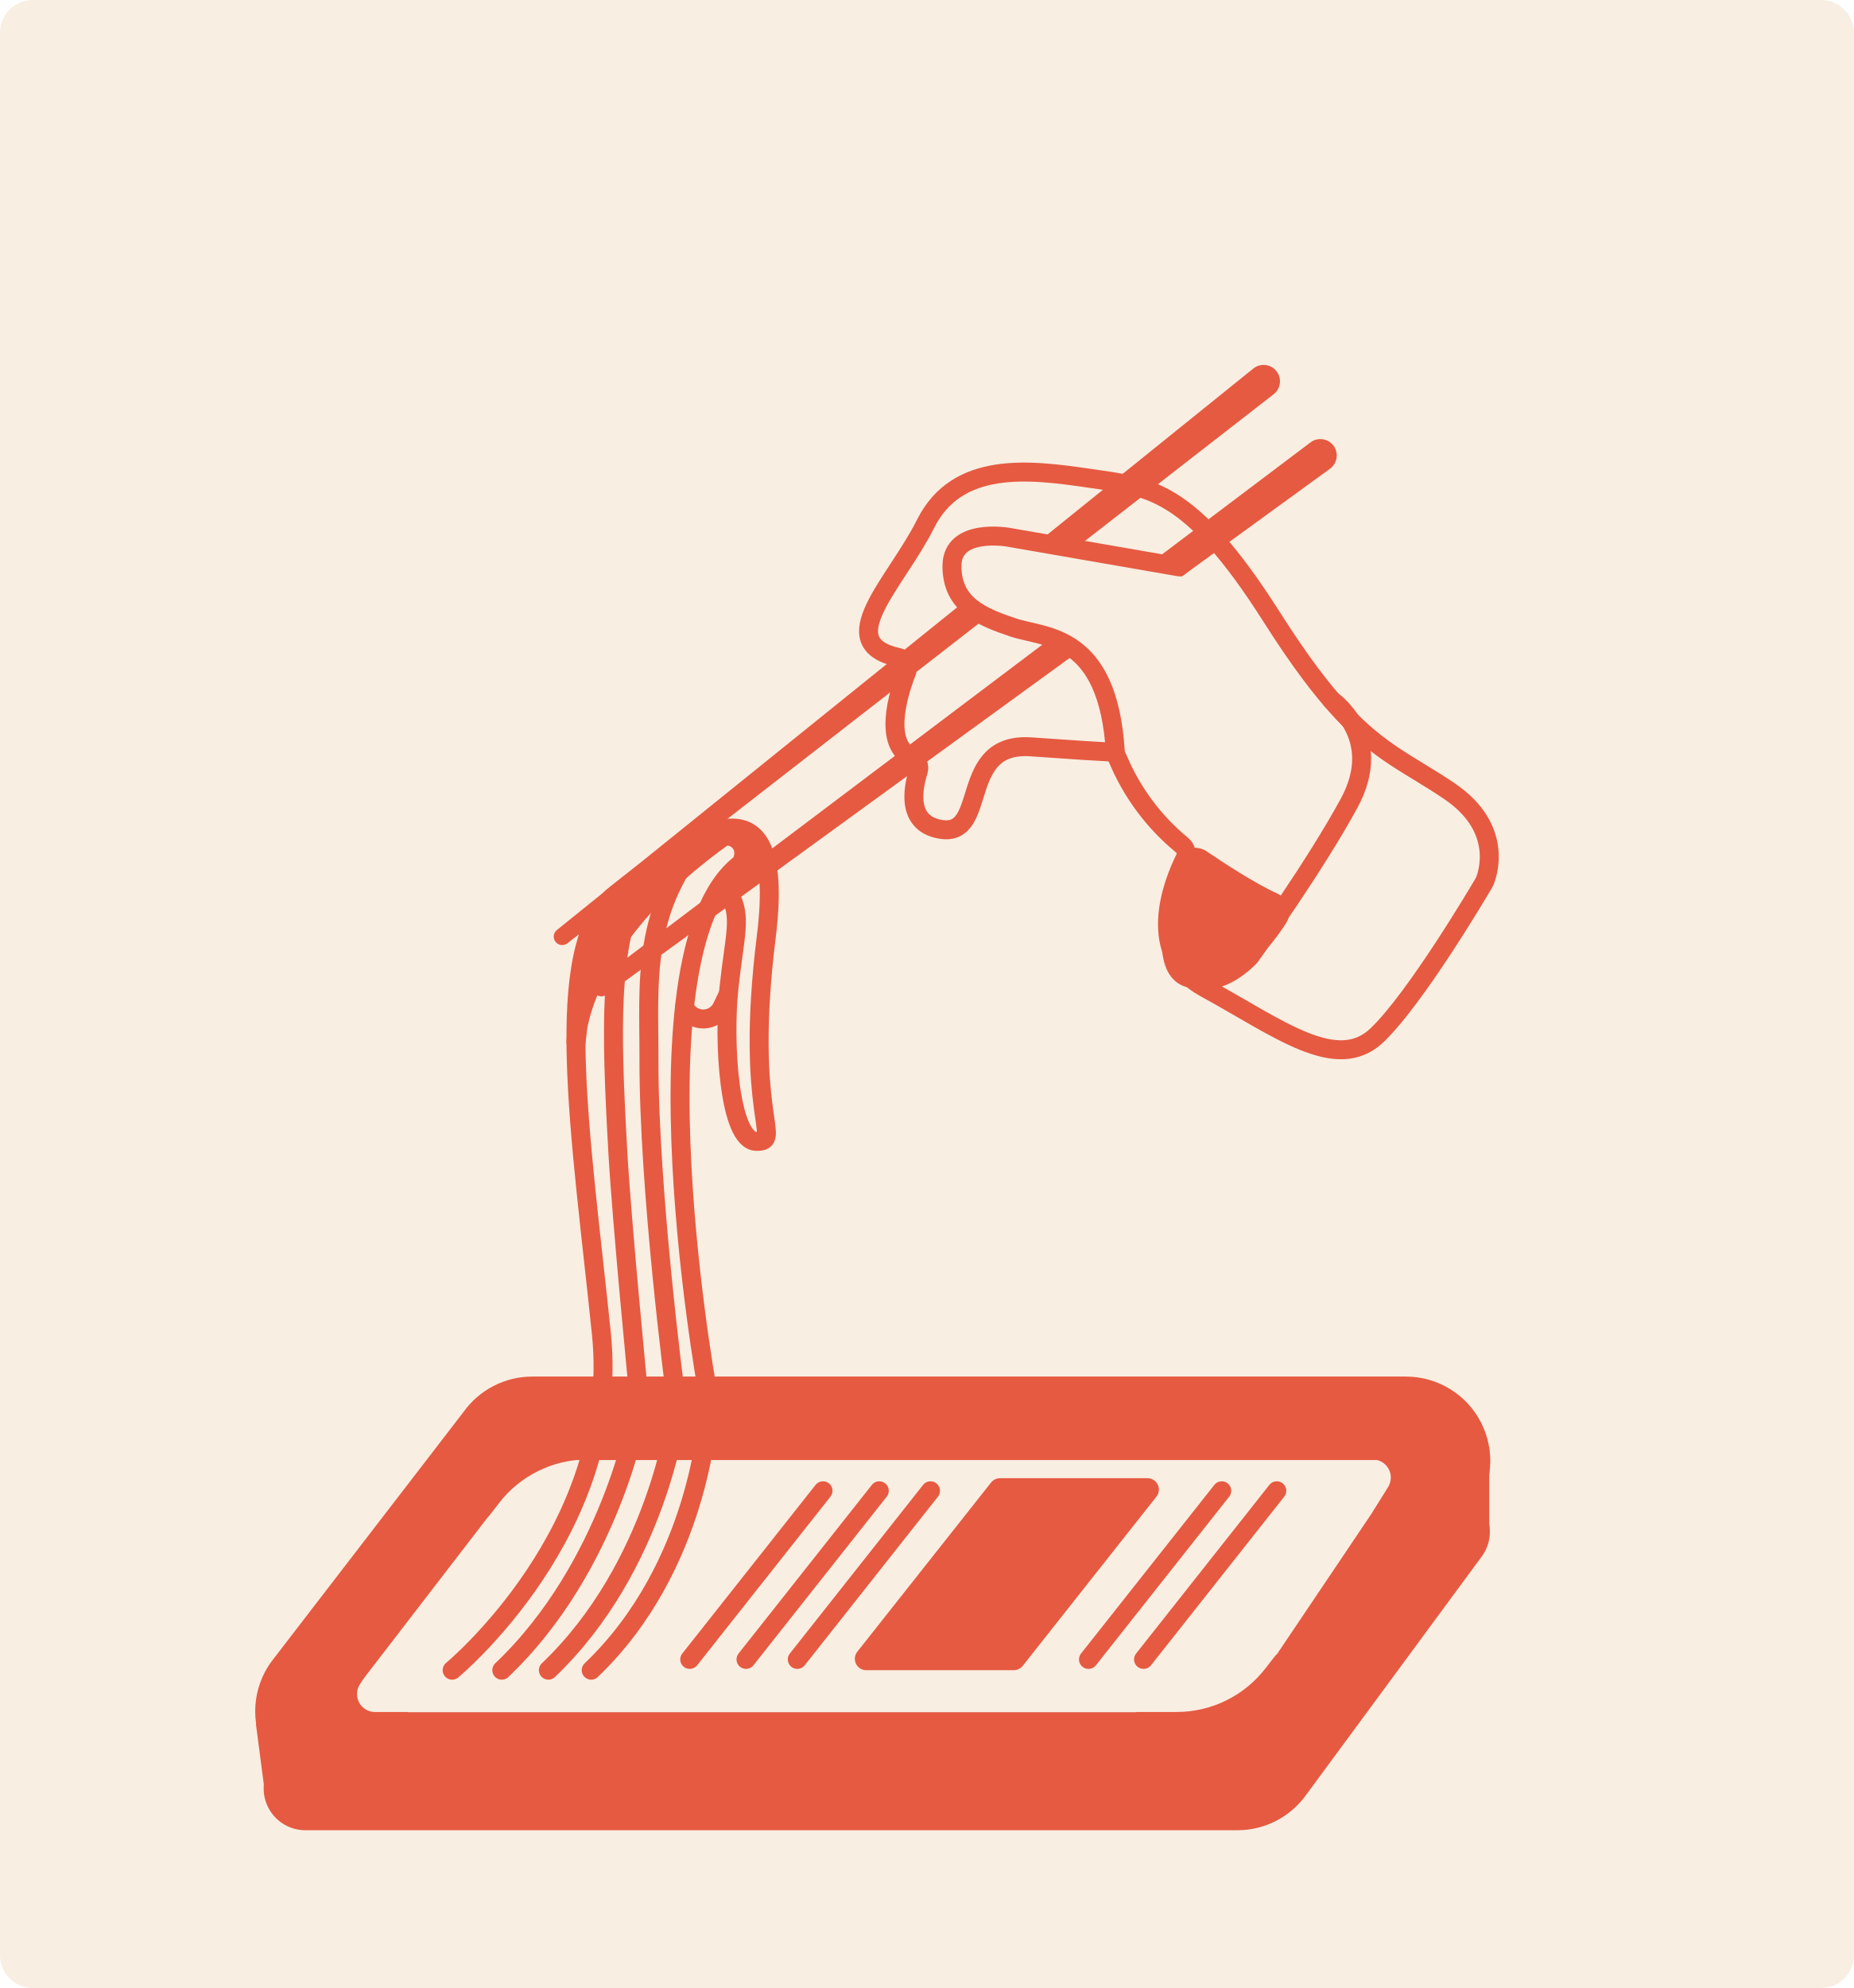
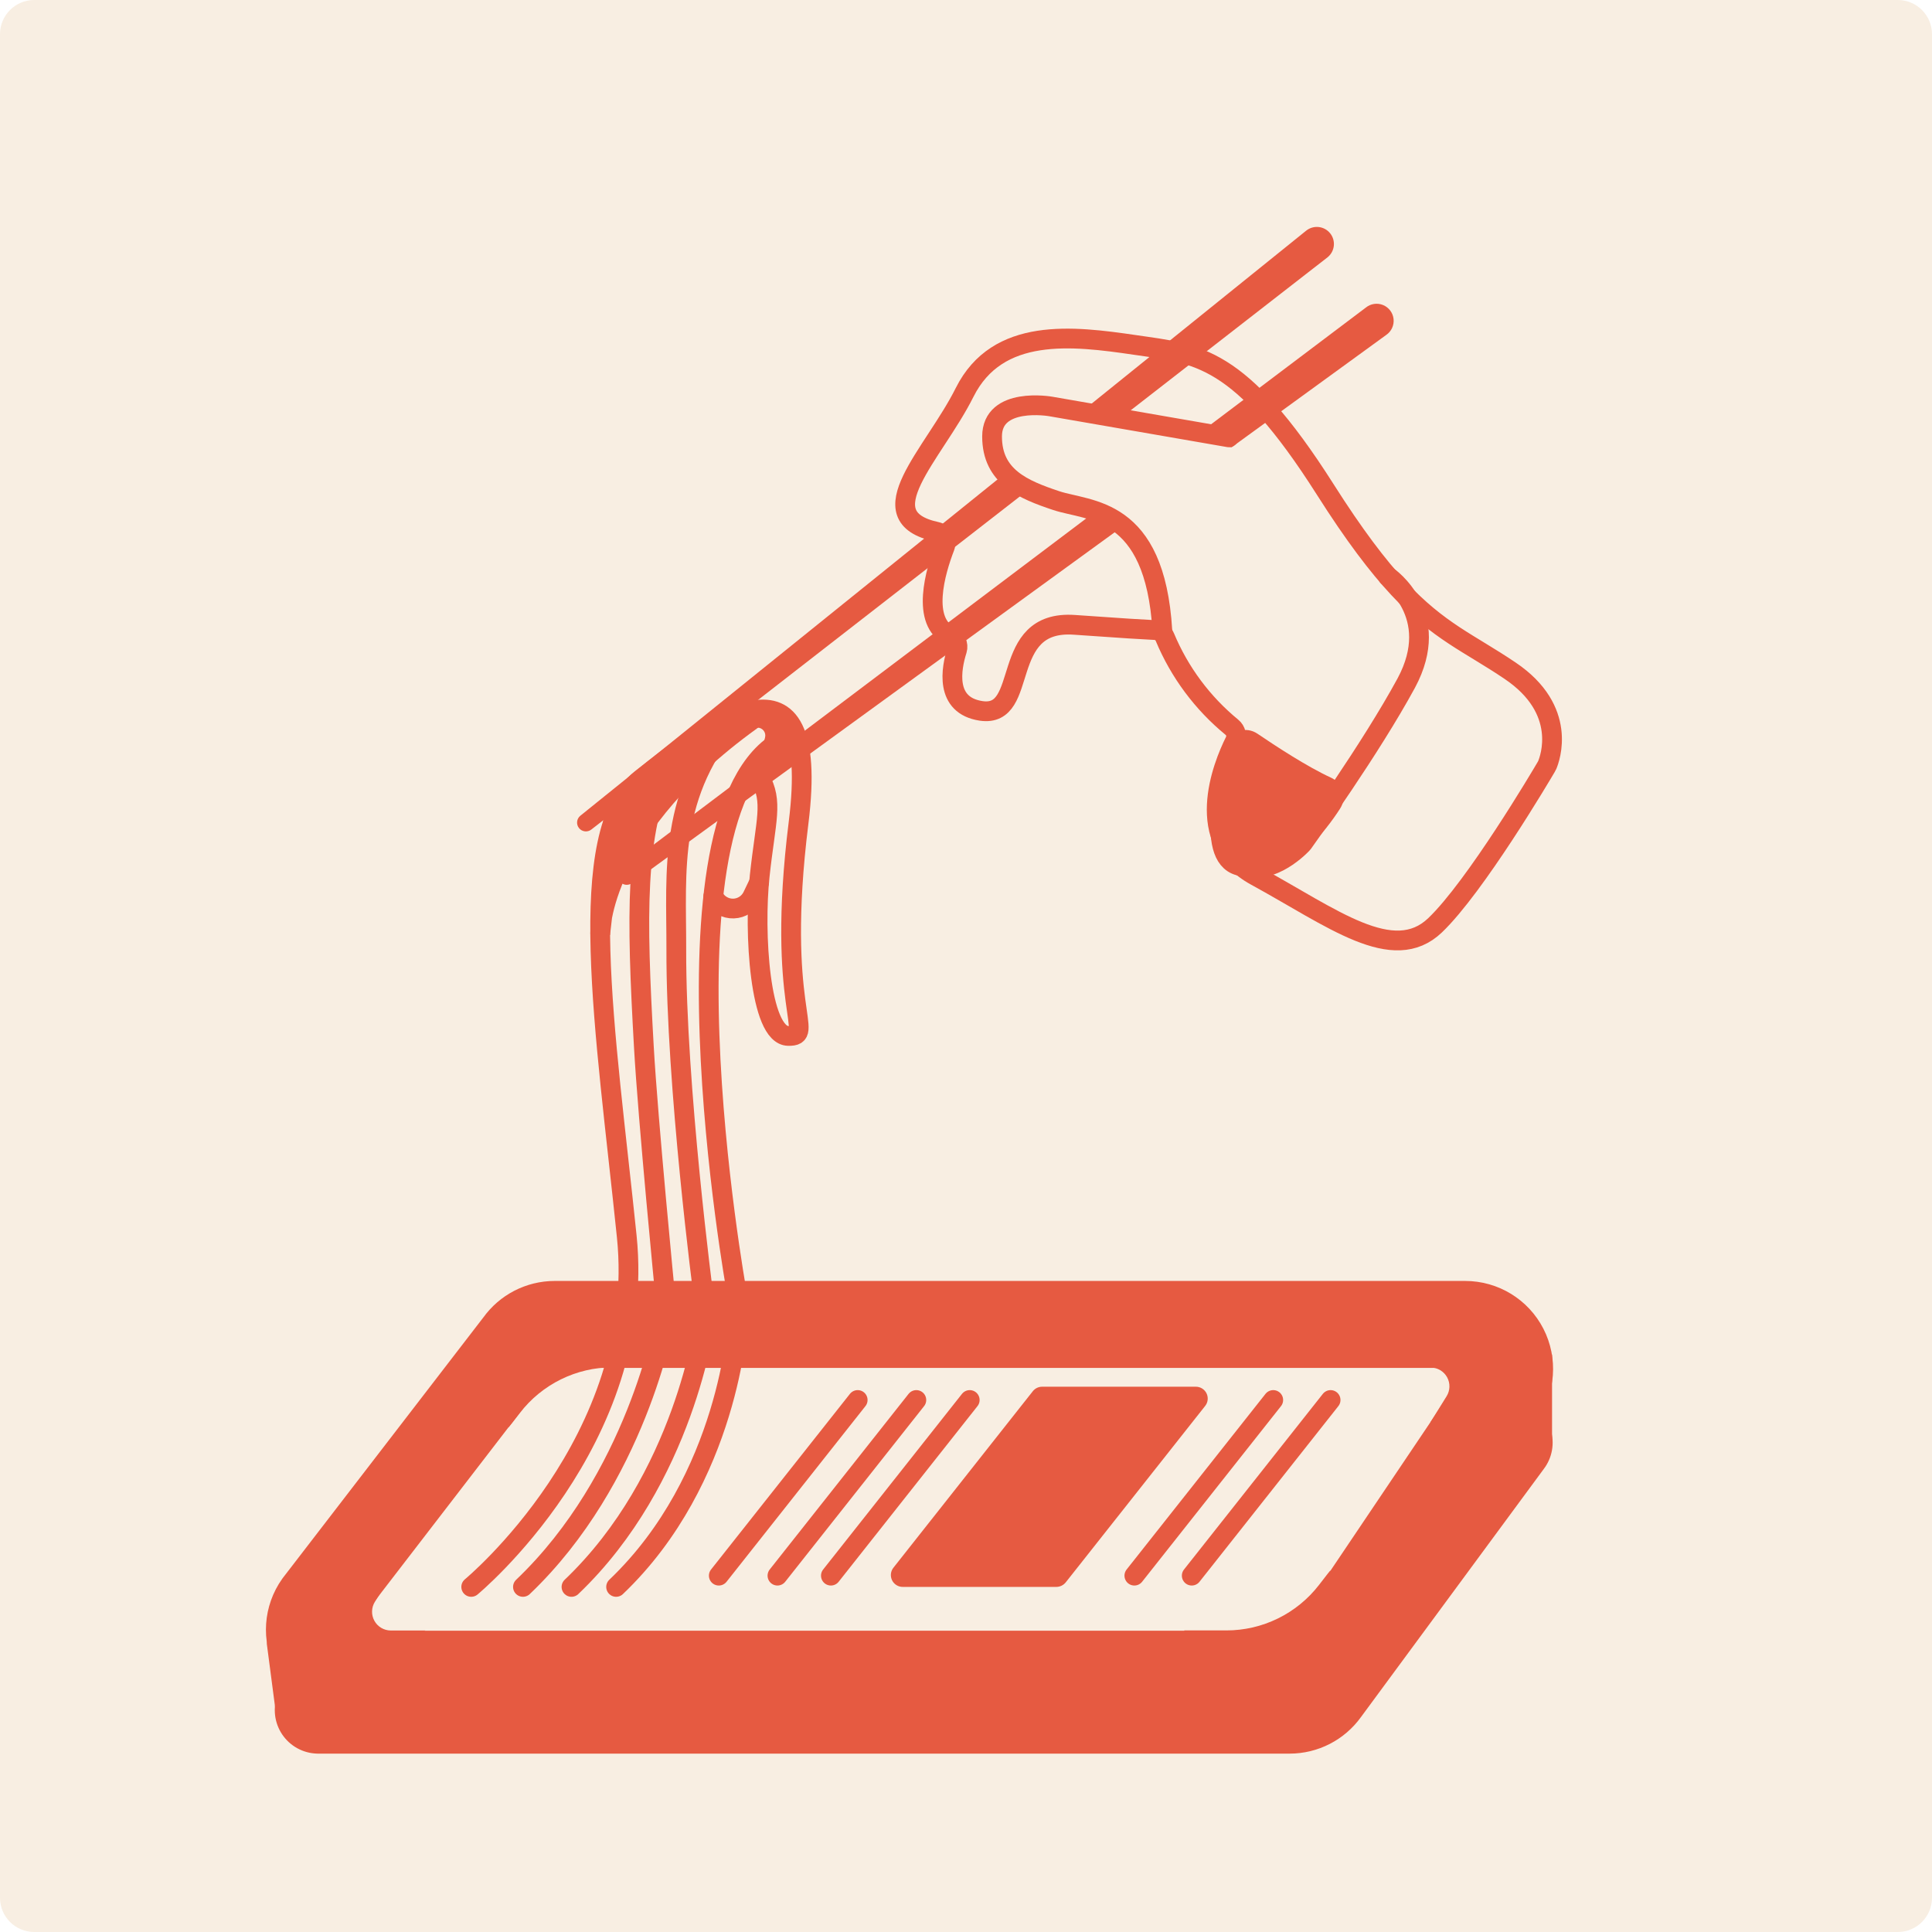
- <svg xmlns="http://www.w3.org/2000/svg" viewBox="0 0 488.81 524.06">
+ <svg xmlns="http://www.w3.org/2000/svg" viewBox="0 0 488.81 488.81">
  <defs>
-     <style>.cls-1,.cls-2{fill:#f8eee2;}.cls-2,.cls-4,.cls-5,.cls-6,.cls-7{stroke:#e65a41;stroke-linecap:round;}.cls-2,.cls-4,.cls-5,.cls-7{stroke-miterlimit:10;}.cls-2,.cls-4,.cls-5{stroke-width:5px;}.cls-3,.cls-5{fill:#e65a41;}.cls-4,.cls-6,.cls-7{fill:none;}.cls-6{stroke-linejoin:round;}.cls-6,.cls-7{stroke-width:22px;}</style>
+     <style>
+       .cls-1, .cls-2 {
+         fill: #f8eee2;
+       }
+ 
+       .cls-2, .cls-4, .cls-5, .cls-6, .cls-7 {
+         stroke: #e65a41;
+         stroke-linecap: round;
+       }
+ 
+       .cls-2, .cls-4, .cls-5, .cls-7 {
+         stroke-miterlimit: 10;
+       }
+ 
+       .cls-2, .cls-4, .cls-5 {
+         stroke-width: 5px;
+       }
+ 
+       .cls-3, .cls-5 {
+         fill: #e65a41;
+       }
+ 
+       .cls-4, .cls-6, .cls-7 {
+         fill: none;
+       }
+ 
+       .cls-6 {
+         stroke-linejoin: round;
+       }
+ 
+       .cls-6, .cls-7 {
+         stroke-width: 22px;
+       }
+     </style>
  </defs>
  <g id="Capa_2" data-name="Capa 2">
    <g id="Layer_1" data-name="Layer 1">
-       <rect class="cls-1" width="488.81" height="524.06" rx="8.66" />
-       <path class="cls-2" d="M311.68,222.8a2.88,2.88,0,0,1,.77,3.5c-3.13,6.27-10.86,25.32,5.26,34.11,19.45,10.62,34.74,22.66,45.39,12.47,10.23-9.78,26.88-37.95,28.17-40.16a1.62,1.62,0,0,0,.17-.32c.7-1.64,5.32-14-9.35-23.9-10.44-7.06-18-9.85-28.29-20.9-5.23-5.62-11.15-13.39-18.49-24.95-21.77-34.28-32.42-34.28-48.17-36.59s-34.74-4.63-43.08,12c-7.88,15.76-25.15,31.4-7.12,35.27a2.89,2.89,0,0,1,2.1,3.85c-2.36,6.12-6.19,19,1.49,22.58a2.92,2.92,0,0,1,1.6,3.5c-1.49,4.71-3.18,14,6.1,15.39,12.51,1.85,4.17-23.16,23.63-21.77,12.18.87,17.82,1.2,20.34,1.32a2.85,2.85,0,0,1,2.52,1.8A58.84,58.84,0,0,0,311.68,222.8Z" />
-       <path class="cls-3" d="M146.85,245.15l183.61-148a4.32,4.32,0,1,1,5.42,6.73L149.62,248.65a2.23,2.23,0,0,1-2.77-3.5Z" />
-       <path class="cls-3" d="M157.24,258.62l188.3-142a4.32,4.32,0,1,1,5.2,6.9L159.9,262.21a2.23,2.23,0,0,1-2.66-3.59Z" />
-       <path class="cls-4" d="M351.13,184.61s14.05,9.57,4.66,27c-9,16.58-24.67,38.43-26.12,40.45a3.73,3.73,0,0,1-.26.3c-1.16,1.21-9.08,9-16.32,4.73" />
-       <path class="cls-5" d="M316.74,226.48c4.43,3,12.63,8.42,19,11.34A2.88,2.88,0,0,1,337,242c-3.39,5.29-11.39,15.8-21.62,16-10.84.19-5.63-21.11-3-30A2.89,2.89,0,0,1,316.74,226.48Z" />
-       <path class="cls-1" d="M291.56,176.08a2.87,2.87,0,0,1-2.14-1c-2-2.22-8-7.7-19.34-10.16-14.39-3.11-19.37-9.26-19.07-15.74s8.18-7.65,14.43-7.76c5.15-.1,36,7.88,46.78,10.71a2.89,2.89,0,0,1,1.74,4.28L303.1,174.67a2.89,2.89,0,0,1-2.48,1.41Z" />
-       <path class="cls-4" d="M310.88,149.43l-45.08-7.82S251,139,251,149.22s7.88,13.43,16.21,16.21,25,1.39,26.87,32.88" />
-       <path class="cls-6" d="M326.29,462.36H89.53a11.24,11.24,0,0,1-9.17-17.74l50.8-66a11.26,11.26,0,0,1,9.17-4.74H370.7a11.24,11.24,0,0,1,9.13,17.8l-44.42,66A11.23,11.23,0,0,1,326.29,462.36Z" />
-       <path class="cls-7" d="M381.83,403.79l-46.42,63a11.23,11.23,0,0,1-9.12,4.68H80.52" />
-       <path class="cls-3" d="M67.56,455.09l2.23,17.05A2.89,2.89,0,0,0,73,474.63c4.16-.58,11.34-1.79,11.34-3.19,0-1.61-4.08-12.44-5.57-16.36a2.89,2.89,0,0,0-2-1.77l-5.69-1.4A2.89,2.89,0,0,0,67.56,455.09Z" />
-       <path class="cls-3" d="M165.58,384.72H155a29.64,29.64,0,0,0-23.48,11.57c-1.64,2.14-2.86,3.69-2.86,3.61,0-.27-7.37-13.6-7.37-13.6l15.53-13.16,30.27,1.75Z" />
-       <path class="cls-3" d="M299.65,451.3h10.59a29.63,29.63,0,0,0,23.48-11.57c1.65-2.14,2.86-3.7,2.86-3.61,0,.26,7.37,13.6,7.37,13.6l-15.53,13.16-30.26-1.76Z" />
-       <path class="cls-3" d="M353.24,384.74H362a4.75,4.75,0,0,1,4,7.26l-4.12,6.63,10.61,1.31,8.12-21.74-20.3-1.84Z" />
-       <path class="cls-3" d="M107.59,451.31H98.85a4.74,4.74,0,0,1-4-7.25L99,437.43l-10.61-1.31-8.12,21.74,20.3,1.83Z" />
-       <polygon class="cls-3" points="392.68 381.5 392.68 403.79 380.62 405.43 378.29 373.91 392.68 381.5" />
-       <path class="cls-3" d="M267.29,440.28H228.47a3,3,0,0,1-2.38-4.92l35.21-44.53a3,3,0,0,1,2.38-1.16h38.81a3,3,0,0,1,2.38,4.92l-35.2,44.54A3,3,0,0,1,267.29,440.28Z" />
-       <line class="cls-4" x1="322.14" y1="392.99" x2="287" y2="437.44" />
-       <line class="cls-4" x1="336.65" y1="392.99" x2="301.52" y2="437.44" />
-       <line class="cls-4" x1="231.84" y1="392.99" x2="196.7" y2="437.44" />
-       <line class="cls-4" x1="217" y1="392.99" x2="181.86" y2="437.44" />
-       <line class="cls-4" x1="245.35" y1="392.99" x2="210.22" y2="437.44" />
-       <path class="cls-4" d="M119.22,440.28s44.68-36.92,39.35-88.7-13.54-102.14,3.6-115.7,45.8-36.46,39.88,11,4.62,54.13-2.62,54-8.74-26.32-7.22-40.5,3.52-18.73,0-24.88" />
-       <path class="cls-4" d="M168.31,366.81s-4.38-44.77-5.41-63.18c-1.87-33.15-2.31-54.15,5.41-70.55" />
-       <path class="cls-4" d="M178,366.81s-7-53.33-6.89-87.87c.05-19.69-2.25-39.64,15.28-59.16" />
-       <path class="cls-4" d="M186.38,365.65s-22.73-126.09,13.31-140.47" />
-       <path class="cls-5" d="M151.86,275.08s-.5-26.92,40-55.3l-12.59,6.31L155.1,246.9Z" />
-       <path class="cls-3" d="M191.56,222.88h0a2,2,0,0,1,2,2.51l-.24,1,8.06-2.89-5.69-5.76-5.7,3.48Z" />
-       <path class="cls-4" d="M168.08,373.14S161,413,132.31,440.28" />
-       <path class="cls-4" d="M178.36,373.14s-5.11,39.82-33.77,67.14" />
-       <path class="cls-4" d="M186.64,373.14s-2.11,39.82-30.76,67.14" />
-       <path class="cls-4" d="M192.06,262l-1.68,3.5a5.49,5.49,0,0,1-9.75.3l-.16-.28" />
+       <rect class="cls-1" width="488.81" height="488.81" rx="8.66" />
+       <path class="cls-2" d="M311.68,184a2.89,2.89,0,0,1,.77,3.51c-3.13,6.27-10.86,25.32,5.26,34.11,19.45,10.62,34.74,22.66,45.39,12.47,10.23-9.79,26.88-37.95,28.17-40.16a1.62,1.62,0,0,0,.17-.32c.7-1.64,5.32-14-9.35-23.9-10.44-7.06-18-9.85-28.29-20.9-5.23-5.62-11.15-13.39-18.49-24.95-21.77-34.28-32.42-34.28-48.17-36.59s-34.74-4.64-43.08,12c-7.88,15.76-25.15,31.4-7.12,35.27a2.89,2.89,0,0,1,2.1,3.85c-2.36,6.12-6.19,19,1.49,22.58a2.92,2.92,0,0,1,1.6,3.5c-1.49,4.7-3.18,14,6.1,15.39,12.51,1.85,4.17-23.16,23.63-21.77,12.18.87,17.82,1.2,20.34,1.32a2.85,2.85,0,0,1,2.52,1.79A58.7,58.7,0,0,0,311.68,184Z" />
+       <path class="cls-3" d="M146.85,206.37l183.61-148a4.32,4.32,0,1,1,5.42,6.73L149.62,209.87a2.23,2.23,0,0,1-2.77-3.5Z" />
+       <path class="cls-3" d="M157.24,219.84l188.3-142a4.32,4.32,0,1,1,5.2,6.89S159.91,223.42,159.9,223.43a2.23,2.23,0,0,1-2.66-3.59Z" />
+       <path class="cls-4" d="M351.13,145.83s14.05,9.56,4.66,27c-9,16.58-24.67,38.43-26.12,40.45a3.73,3.73,0,0,1-.26.3c-1.16,1.21-9.08,9-16.32,4.72" />
+       <path class="cls-5" d="M316.74,187.7c4.43,3,12.63,8.42,19,11.34a2.88,2.88,0,0,1,1.21,4.19c-3.39,5.29-11.39,15.8-21.62,16-10.84.2-5.63-21.11-3-30A2.89,2.89,0,0,1,316.74,187.7Z" />
+       <path class="cls-1" d="M291.56,137.3a2.87,2.87,0,0,1-2.14-1c-2-2.22-8-7.71-19.34-10.16-14.39-3.11-19.37-9.26-19.07-15.75s8.18-7.64,14.43-7.75c5.15-.1,36,7.88,46.78,10.71a2.88,2.88,0,0,1,1.74,4.27L303.1,135.89a2.89,2.89,0,0,1-2.48,1.41Z" />
+       <path class="cls-4" d="M310.88,110.65l-45.08-7.82S251,100.25,251,110.43s7.88,13.44,16.21,16.22,25,1.39,26.87,32.88" />
+       <path class="cls-6" d="M326.29,423.58H89.53a11.24,11.24,0,0,1-9.17-17.75l50.8-66a11.26,11.26,0,0,1,9.17-4.74H370.7a11.24,11.24,0,0,1,9.13,17.8l-44.42,66A11.26,11.26,0,0,1,326.29,423.58Z" />
+       <path class="cls-7" d="M381.83,365l-46.42,63a11.23,11.23,0,0,1-9.12,4.68H80.52" />
+       <path class="cls-3" d="M67.56,416.31l2.23,17.05A2.88,2.88,0,0,0,73,435.84c4.16-.58,11.34-1.78,11.34-3.18,0-1.61-4.08-12.45-5.57-16.36a2.89,2.89,0,0,0-2-1.77l-5.69-1.4A2.89,2.89,0,0,0,67.56,416.31Z" />
+       <path class="cls-3" d="M165.58,345.94H155a29.64,29.64,0,0,0-23.48,11.57c-1.64,2.14-2.86,3.69-2.86,3.6,0-.26-7.37-13.59-7.37-13.59l15.53-13.16,30.27,1.75Z" />
+       <path class="cls-3" d="M299.65,412.51h10.59A29.62,29.62,0,0,0,333.72,401c1.65-2.15,2.86-3.7,2.86-3.61,0,.26,7.37,13.6,7.37,13.6l-15.53,13.15-30.26-1.75Z" />
+       <path class="cls-3" d="M353.24,346H362a4.75,4.75,0,0,1,4,7.26l-4.12,6.63,10.61,1.31,8.12-21.75-20.3-1.83Z" />
+       <path class="cls-3" d="M107.59,412.53H98.85a4.75,4.75,0,0,1-4-7.26L99,398.64l-10.61-1.31-8.12,21.75,20.3,1.83Z" />
+       <polygon class="cls-3" points="392.68 342.72 392.68 365.01 380.62 366.65 378.29 335.13 392.68 342.72" />
+       <path class="cls-3" d="M267.29,401.5H228.47a3,3,0,0,1-2.38-4.92L261.3,352a3,3,0,0,1,2.38-1.15h38.81a3,3,0,0,1,2.38,4.92l-35.2,44.54A3.07,3.07,0,0,1,267.29,401.5Z" />
+       <line class="cls-4" x1="322.14" y1="354.21" x2="287" y2="398.65" />
+       <line class="cls-4" x1="336.65" y1="354.21" x2="301.52" y2="398.65" />
+       <line class="cls-4" x1="231.84" y1="354.21" x2="196.7" y2="398.65" />
+       <line class="cls-4" x1="217" y1="354.21" x2="181.86" y2="398.65" />
+       <line class="cls-4" x1="245.35" y1="354.21" x2="210.22" y2="398.65" />
+       <path class="cls-4" d="M119.22,401.5s44.68-36.92,39.35-88.7S145,210.66,162.17,197.1s45.8-36.46,39.88,11,4.62,54.13-2.62,54-8.74-26.32-7.22-40.5,3.52-18.73,0-24.88" />
+       <path class="cls-4" d="M168.31,328s-4.38-44.77-5.41-63.18c-1.87-33.15-2.31-54.15,5.41-70.56" />
+       <path class="cls-4" d="M178,328s-7-53.33-6.89-87.87c.05-19.69-2.25-39.64,15.28-59.16" />
+       <path class="cls-4" d="M186.38,326.87S163.65,200.78,199.69,186.4" />
+       <path class="cls-5" d="M151.86,236.3s-.5-26.92,40-55.3l-12.59,6.31L155.1,208.12Z" />
+       <path class="cls-3" d="M191.56,184.09h0a2,2,0,0,1,2,2.52l-.24.95,8.06-2.89-5.69-5.76-5.7,3.48Z" />
+       <path class="cls-4" d="M168.08,334.36S161,374.18,132.31,401.5" />
+       <path class="cls-4" d="M178.36,334.36s-5.11,39.82-33.77,67.14" />
+       <path class="cls-4" d="M186.64,334.36s-2.11,39.82-30.76,67.14" />
+       <path class="cls-4" d="M192.06,223.25l-1.68,3.51a5.5,5.5,0,0,1-9.75.3l-.16-.28" />
    </g>
  </g>
</svg>
